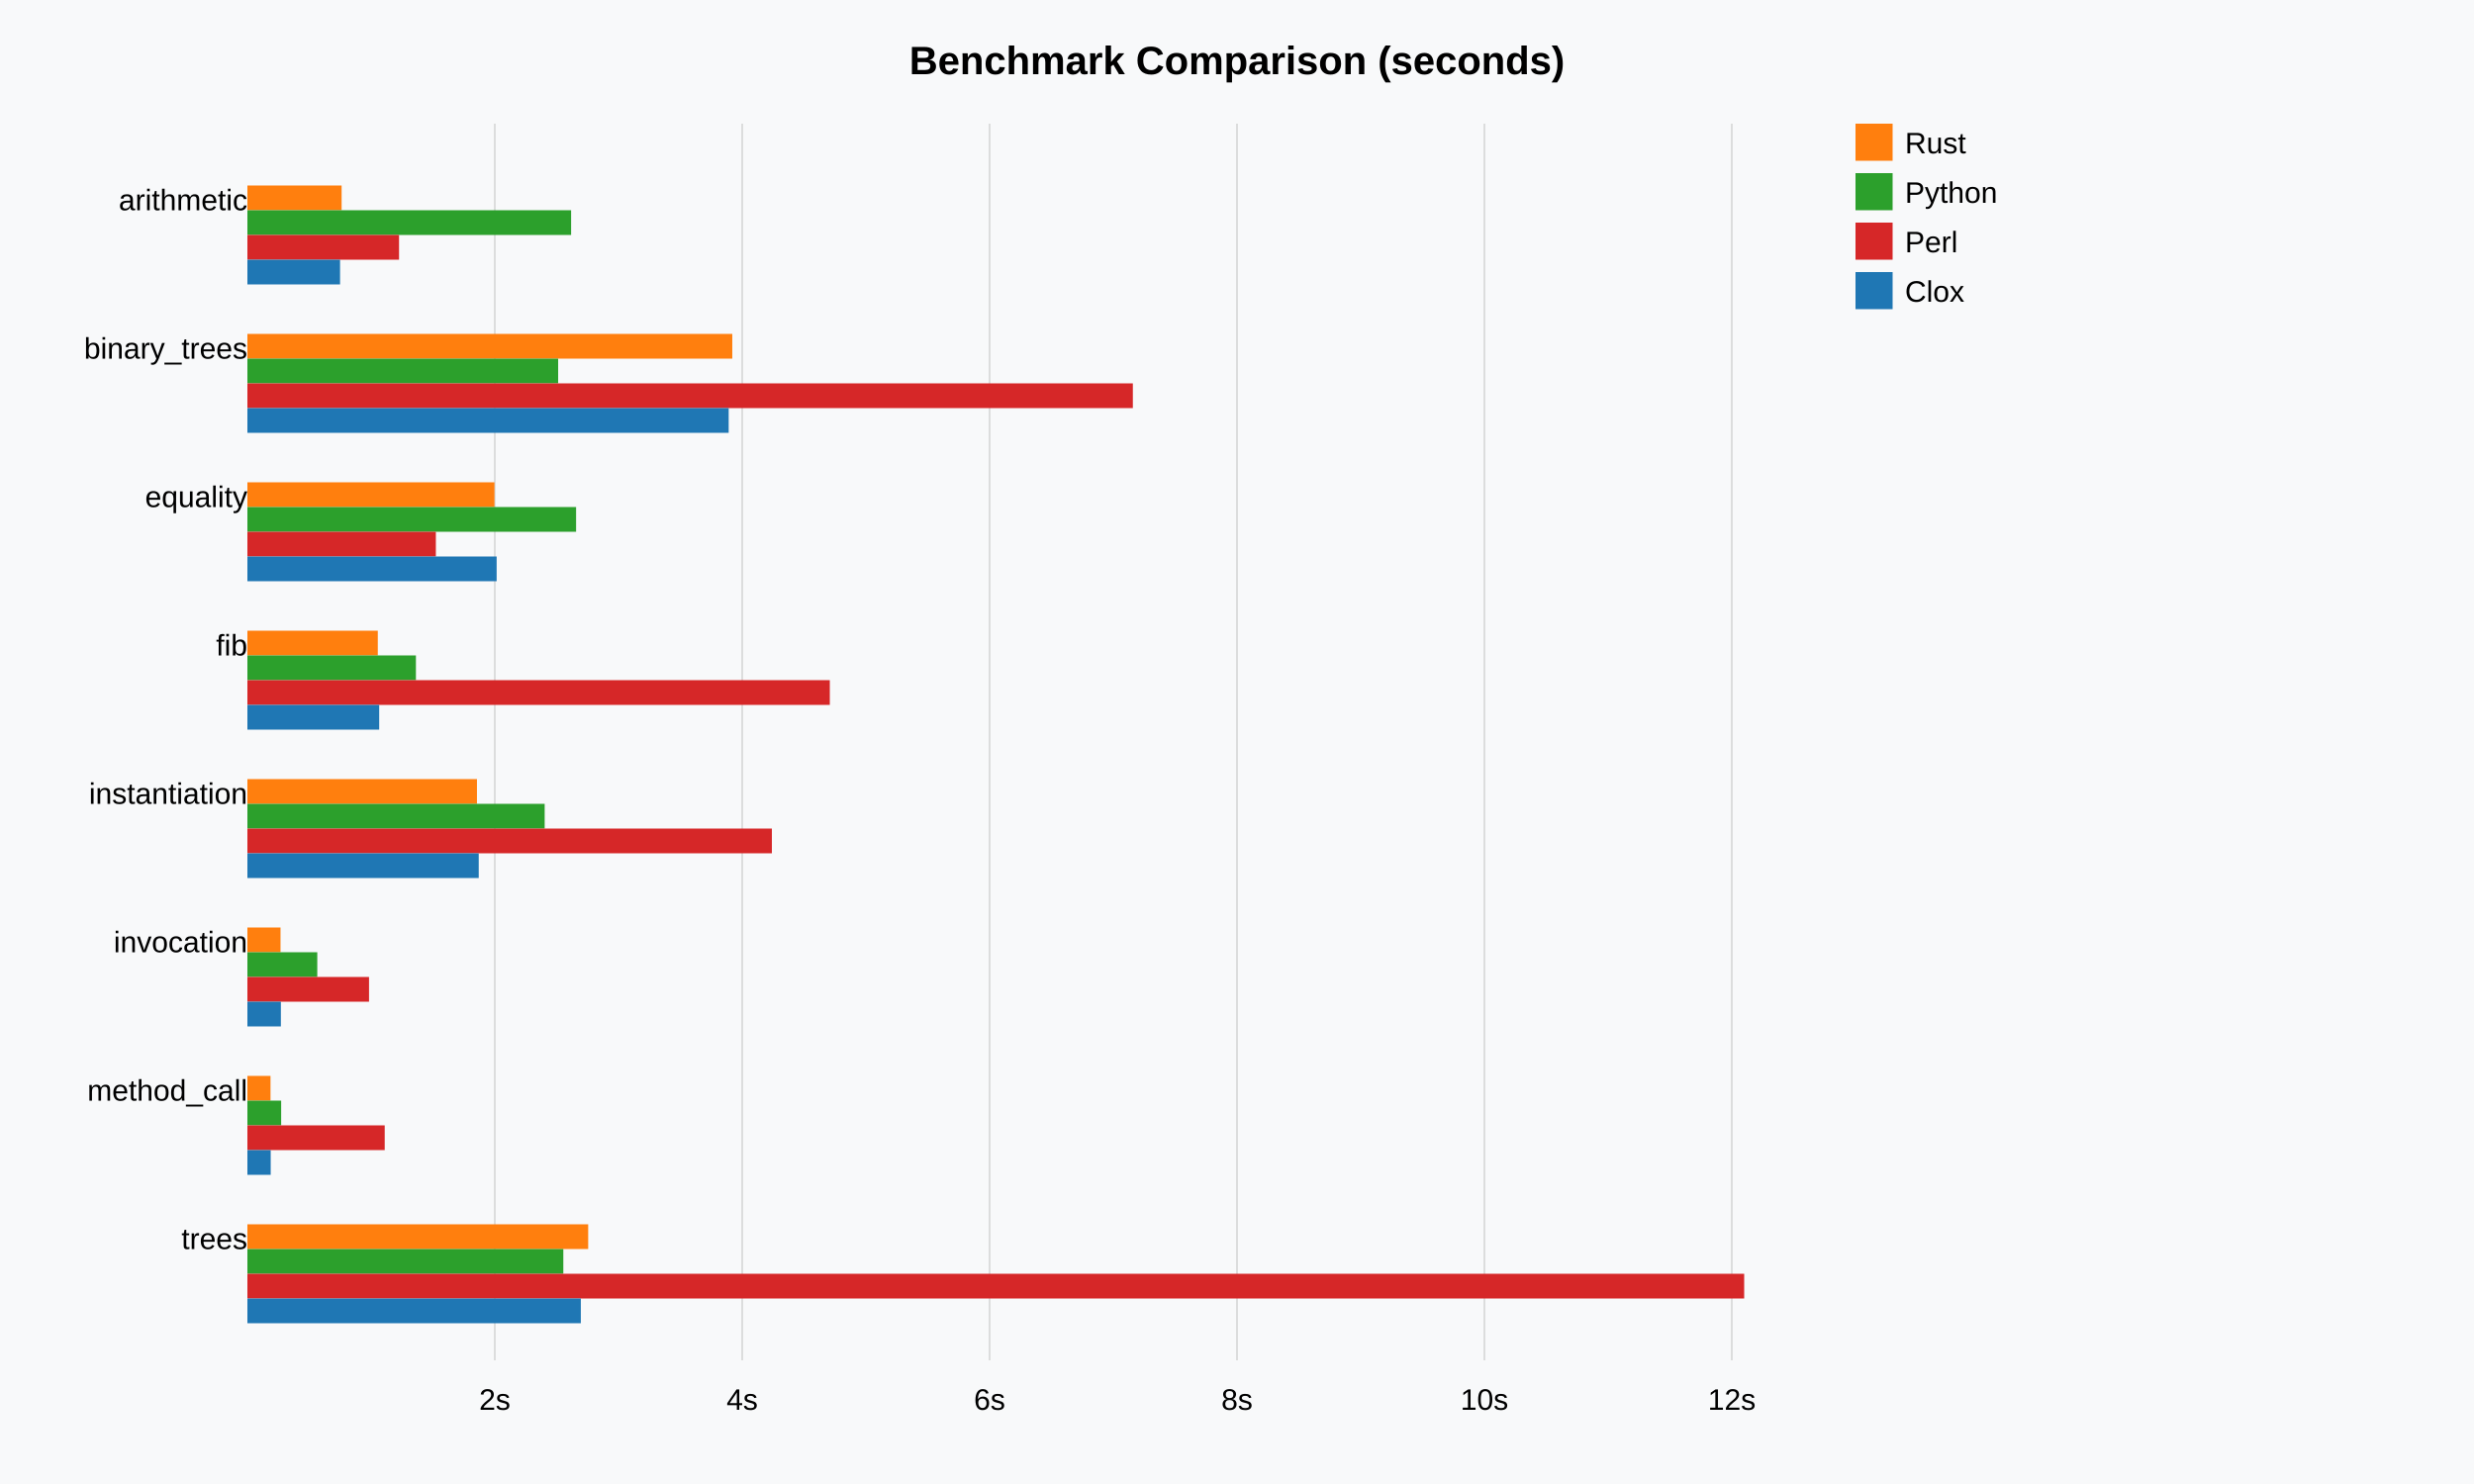
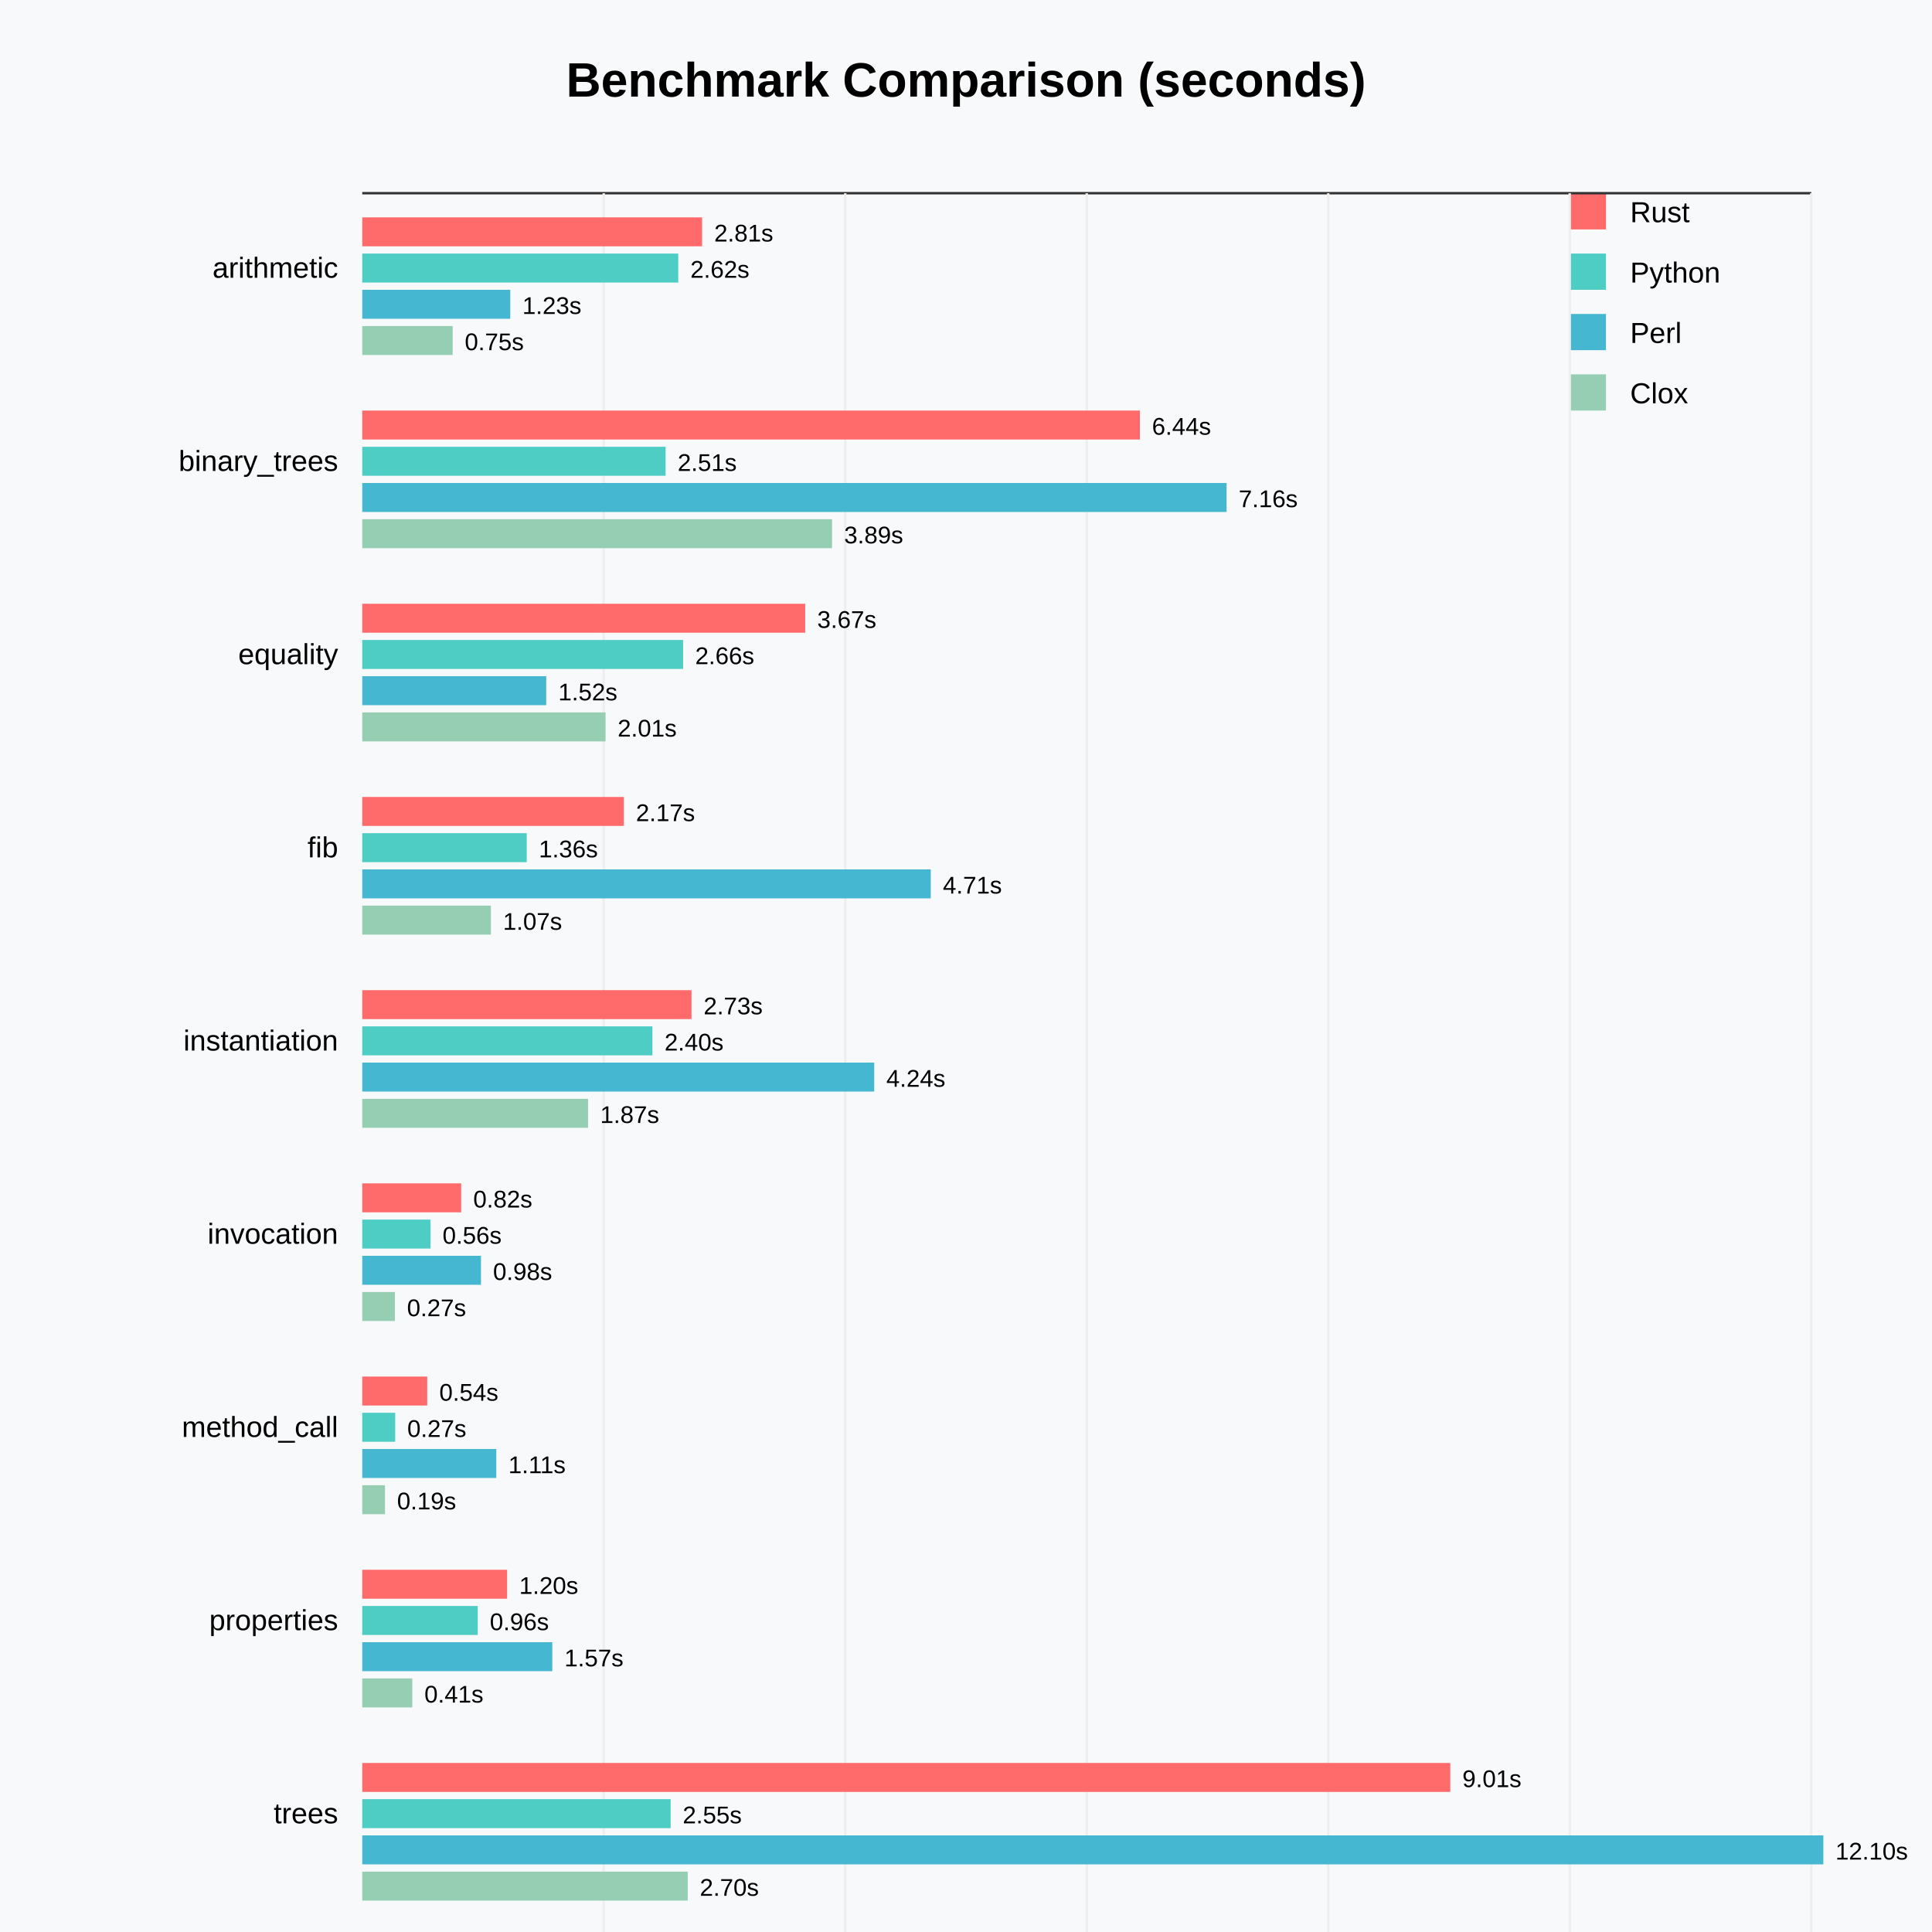
- <svg xmlns="http://www.w3.org/2000/svg" viewBox="0 0 1000 600">
-   <style>
-         .label { font-family: Arial; font-size: 12px; }
-         .title { font-family: Arial; font-size: 16px; font-weight: bold; }
-         .legend { font-family: Arial; font-size: 12px; }
-     </style>
-   <rect width="1000" height="600" fill="#f8f9fa" />
-   <text x="500" y="30" text-anchor="middle" class="title">Benchmark Comparison (seconds)</text>
-   <rect x="750" y="50" width="15" height="15" fill="#ff7f0e" />
-   <text x="770" y="62" class="legend">Rust</text>
-   <rect x="750" y="70" width="15" height="15" fill="#2ca02c" />
-   <text x="770" y="82" class="legend">Python</text>
-   <rect x="750" y="90" width="15" height="15" fill="#d62728" />
-   <text x="770" y="102" class="legend">Perl</text>
-   <rect x="750" y="110" width="15" height="15" fill="#1f77b4" />
-   <text x="770" y="122" class="legend">Clox</text>
-   <g fill="none" stroke="#ccc" stroke-width="0.5">
-     <line x1="200" y1="50" x2="200" y2="550" />
-     <line x1="300" y1="50" x2="300" y2="550" />
-     <line x1="400" y1="50" x2="400" y2="550" />
-     <line x1="500" y1="50" x2="500" y2="550" />
-     <line x1="600" y1="50" x2="600" y2="550" />
-     <line x1="700" y1="50" x2="700" y2="550" />
+ <svg xmlns="http://www.w3.org/2000/svg" viewBox="0 0 800 800">
+   <rect width="800" height="800" fill="#f8f9fa" />
+   <text x="400" y="40" text-anchor="middle" font-size="20" font-weight="bold" font-family="Arial">Benchmark Comparison (seconds)</text>
+   <g transform="translate(650, 80)">
+     <rect width="15" height="15" fill="#ff6b6b" />
+     <text x="25" y="12" font-family="Arial" font-size="12">Rust</text>
+     <rect y="25" width="15" height="15" fill="#4ecdc4" />
+     <text x="25" y="37" font-family="Arial" font-size="12">Python</text>
+     <rect y="50" width="15" height="15" fill="#45b7d1" />
+     <text x="25" y="62" font-family="Arial" font-size="12">Perl</text>
+     <rect y="75" width="15" height="15" fill="#96ceb4" />
+     <text x="25" y="87" font-family="Arial" font-size="12">Clox</text>
  </g>
-   <text x="200" y="570" text-anchor="middle" class="label">2s</text>
-   <text x="300" y="570" text-anchor="middle" class="label">4s</text>
-   <text x="400" y="570" text-anchor="middle" class="label">6s</text>
-   <text x="500" y="570" text-anchor="middle" class="label">8s</text>
-   <text x="600" y="570" text-anchor="middle" class="label">10s</text>
-   <text x="700" y="570" text-anchor="middle" class="label">12s</text>
-   <g transform="translate(100, 60)">
-     <text x="0" y="25" text-anchor="end" class="label">arithmetic</text>
-     <rect x="0" y="15" width="38.08" height="10" fill="#ff7f0e" />
-     <rect x="0" y="25" width="130.85" height="10" fill="#2ca02c" />
-     <rect x="0" y="35" width="61.295" height="10" fill="#d62728" />
-     <rect x="0" y="45" width="37.45" height="10" fill="#1f77b4" />
-     <text x="0" y="85" text-anchor="end" class="label">binary_trees</text>
-     <rect x="0" y="75" width="195.99" height="10" fill="#ff7f0e" />
-     <rect x="0" y="85" width="125.605" height="10" fill="#2ca02c" />
-     <rect x="0" y="95" width="357.9" height="10" fill="#d62728" />
-     <rect x="0" y="105" width="194.53" height="10" fill="#1f77b4" />
-     <text x="0" y="145" text-anchor="end" class="label">equality</text>
-     <rect x="0" y="135" width="99.86" height="10" fill="#ff7f0e" />
-     <rect x="0" y="145" width="132.86" height="10" fill="#2ca02c" />
-     <rect x="0" y="155" width="76.175" height="10" fill="#d62728" />
-     <rect x="0" y="165" width="100.745" height="10" fill="#1f77b4" />
-     <text x="0" y="205" text-anchor="end" class="label">fib</text>
-     <rect x="0" y="195" width="52.705" height="10" fill="#ff7f0e" />
-     <rect x="0" y="205" width="68.115" height="10" fill="#2ca02c" />
-     <rect x="0" y="215" width="235.41" height="10" fill="#d62728" />
-     <rect x="0" y="225" width="53.27" height="10" fill="#1f77b4" />
-     <text x="0" y="265" text-anchor="end" class="label">instantiation</text>
-     <rect x="0" y="255" width="92.79" height="10" fill="#ff7f0e" />
-     <rect x="0" y="265" width="120.155" height="10" fill="#2ca02c" />
-     <rect x="0" y="275" width="212" height="10" fill="#d62728" />
-     <rect x="0" y="285" width="93.505" height="10" fill="#1f77b4" />
-     <text x="0" y="325" text-anchor="end" class="label">invocation</text>
-     <rect x="0" y="315" width="13.385" height="10" fill="#ff7f0e" />
-     <rect x="0" y="325" width="28.245" height="10" fill="#2ca02c" />
-     <rect x="0" y="335" width="49.16" height="10" fill="#d62728" />
-     <rect x="0" y="345" width="13.53" height="10" fill="#1f77b4" />
-     <text x="0" y="385" text-anchor="end" class="label">method_call</text>
-     <rect x="0" y="375" width="9.34" height="10" fill="#ff7f0e" />
-     <rect x="0" y="385" width="13.645" height="10" fill="#2ca02c" />
-     <rect x="0" y="395" width="55.5" height="10" fill="#d62728" />
-     <rect x="0" y="405" width="9.415" height="10" fill="#1f77b4" />
-     <text x="0" y="445" text-anchor="end" class="label">trees</text>
-     <rect x="0" y="435" width="137.75" height="10" fill="#ff7f0e" />
-     <rect x="0" y="445" width="127.695" height="10" fill="#2ca02c" />
-     <rect x="0" y="455" width="605.005" height="10" fill="#d62728" />
-     <rect x="0" y="465" width="134.775" height="10" fill="#1f77b4" />
+   <g transform="translate(150, 80)">
+     <text x="-10" y="35" text-anchor="end" font-family="Arial" font-size="12">arithmetic</text>
+     <text x="-10" y="115" text-anchor="end" font-family="Arial" font-size="12">binary_trees</text>
+     <text x="-10" y="195" text-anchor="end" font-family="Arial" font-size="12">equality</text>
+     <text x="-10" y="275" text-anchor="end" font-family="Arial" font-size="12">fib</text>
+     <text x="-10" y="355" text-anchor="end" font-family="Arial" font-size="12">instantiation</text>
+     <text x="-10" y="435" text-anchor="end" font-family="Arial" font-size="12">invocation</text>
+     <text x="-10" y="515" text-anchor="end" font-family="Arial" font-size="12">method_call</text>
+     <text x="-10" y="595" text-anchor="end" font-family="Arial" font-size="12">properties</text>
+     <text x="-10" y="675" text-anchor="end" font-family="Arial" font-size="12">trees</text>
+     <text x="-10" y="755" text-anchor="end" font-family="Arial" font-size="12">zoo</text>
+     <line x1="0" y1="0" x2="600" y2="0" stroke="#333" stroke-width="1" />
+     <line x1="0" y1="780" x2="600" y2="780" stroke="#333" stroke-width="1" />
+     <g transform="translate(0, 795)">
+       <text x="0" text-anchor="middle" font-family="Arial" font-size="10">0s</text>
+       <text x="100" text-anchor="middle" font-family="Arial" font-size="10">2s</text>
+       <text x="200" text-anchor="middle" font-family="Arial" font-size="10">4s</text>
+       <text x="300" text-anchor="middle" font-family="Arial" font-size="10">6s</text>
+       <text x="400" text-anchor="middle" font-family="Arial" font-size="10">8s</text>
+       <text x="500" text-anchor="middle" font-family="Arial" font-size="10">10s</text>
+       <text x="600" text-anchor="middle" font-family="Arial" font-size="10">12s</text>
+     </g>
+     <g stroke="#eee" stroke-width="1">
+       <line x1="100" y1="0" x2="100" y2="780" />
+       <line x1="200" y1="0" x2="200" y2="780" />
+       <line x1="300" y1="0" x2="300" y2="780" />
+       <line x1="400" y1="0" x2="400" y2="780" />
+       <line x1="500" y1="0" x2="500" y2="780" />
+       <line x1="600" y1="0" x2="600" y2="780" />
+     </g>
+     <g>
+       <rect x="0" y="10" width="140.73" height="12" fill="#ff6b6b" />
+       <text x="145.73" y="20" font-family="Arial" font-size="10">2.81s</text>
+       <rect x="0" y="25" width="130.85" height="12" fill="#4ecdc4" />
+       <text x="135.85" y="35" font-family="Arial" font-size="10">2.62s</text>
+       <rect x="0" y="40" width="61.295" height="12" fill="#45b7d1" />
+       <text x="66.295" y="50" font-family="Arial" font-size="10">1.23s</text>
+       <rect x="0" y="55" width="37.45" height="12" fill="#96ceb4" />
+       <text x="42.45" y="65" font-family="Arial" font-size="10">0.75s</text>
+     </g>
+     <g>
+       <rect x="0" y="90" width="322" height="12" fill="#ff6b6b" />
+       <text x="327" y="100" font-family="Arial" font-size="10">6.44s</text>
+       <rect x="0" y="105" width="125.605" height="12" fill="#4ecdc4" />
+       <text x="130.605" y="115" font-family="Arial" font-size="10">2.51s</text>
+       <rect x="0" y="120" width="357.9" height="12" fill="#45b7d1" />
+       <text x="362.9" y="130" font-family="Arial" font-size="10">7.16s</text>
+       <rect x="0" y="135" width="194.53" height="12" fill="#96ceb4" />
+       <text x="199.53" y="145" font-family="Arial" font-size="10">3.89s</text>
+     </g>
+     <g>
+       <rect x="0" y="170" width="183.415" height="12" fill="#ff6b6b" />
+       <text x="188.415" y="180" font-family="Arial" font-size="10">3.67s</text>
+       <rect x="0" y="185" width="132.86" height="12" fill="#4ecdc4" />
+       <text x="137.86" y="195" font-family="Arial" font-size="10">2.66s</text>
+       <rect x="0" y="200" width="76.175" height="12" fill="#45b7d1" />
+       <text x="81.175" y="210" font-family="Arial" font-size="10">1.52s</text>
+       <rect x="0" y="215" width="100.745" height="12" fill="#96ceb4" />
+       <text x="105.745" y="225" font-family="Arial" font-size="10">2.01s</text>
+     </g>
+     <g>
+       <rect x="0" y="250" width="108.32" height="12" fill="#ff6b6b" />
+       <text x="113.32" y="260" font-family="Arial" font-size="10">2.17s</text>
+       <rect x="0" y="265" width="68.115" height="12" fill="#4ecdc4" />
+       <text x="73.115" y="275" font-family="Arial" font-size="10">1.36s</text>
+       <rect x="0" y="280" width="235.41" height="12" fill="#45b7d1" />
+       <text x="240.41" y="290" font-family="Arial" font-size="10">4.71s</text>
+       <rect x="0" y="295" width="53.27" height="12" fill="#96ceb4" />
+       <text x="58.27" y="305" font-family="Arial" font-size="10">1.07s</text>
+     </g>
+     <g>
+       <rect x="0" y="330" width="136.345" height="12" fill="#ff6b6b" />
+       <text x="141.345" y="340" font-family="Arial" font-size="10">2.73s</text>
+       <rect x="0" y="345" width="120.155" height="12" fill="#4ecdc4" />
+       <text x="125.155" y="355" font-family="Arial" font-size="10">2.40s</text>
+       <rect x="0" y="360" width="212" height="12" fill="#45b7d1" />
+       <text x="217" y="370" font-family="Arial" font-size="10">4.24s</text>
+       <rect x="0" y="375" width="93.505" height="12" fill="#96ceb4" />
+       <text x="98.505" y="385" font-family="Arial" font-size="10">1.87s</text>
+     </g>
+     <g>
+       <rect x="0" y="410" width="40.96" height="12" fill="#ff6b6b" />
+       <text x="45.96" y="420" font-family="Arial" font-size="10">0.82s</text>
+       <rect x="0" y="425" width="28.245" height="12" fill="#4ecdc4" />
+       <text x="33.245" y="435" font-family="Arial" font-size="10">0.56s</text>
+       <rect x="0" y="440" width="49.16" height="12" fill="#45b7d1" />
+       <text x="54.16" y="450" font-family="Arial" font-size="10">0.98s</text>
+       <rect x="0" y="455" width="13.53" height="12" fill="#96ceb4" />
+       <text x="18.53" y="465" font-family="Arial" font-size="10">0.27s</text>
+     </g>
+     <g>
+       <rect x="0" y="490" width="26.905" height="12" fill="#ff6b6b" />
+       <text x="31.905" y="500" font-family="Arial" font-size="10">0.54s</text>
+       <rect x="0" y="505" width="13.645" height="12" fill="#4ecdc4" />
+       <text x="18.645" y="515" font-family="Arial" font-size="10">0.27s</text>
+       <rect x="0" y="520" width="55.5" height="12" fill="#45b7d1" />
+       <text x="60.5" y="530" font-family="Arial" font-size="10">1.11s</text>
+       <rect x="0" y="535" width="9.415" height="12" fill="#96ceb4" />
+       <text x="14.415" y="545" font-family="Arial" font-size="10">0.19s</text>
+     </g>
+     <g>
+       <rect x="0" y="570" width="59.985" height="12" fill="#ff6b6b" />
+       <text x="64.985" y="580" font-family="Arial" font-size="10">1.20s</text>
+       <rect x="0" y="585" width="47.825" height="12" fill="#4ecdc4" />
+       <text x="52.825" y="595" font-family="Arial" font-size="10">0.96s</text>
+       <rect x="0" y="600" width="78.7" height="12" fill="#45b7d1" />
+       <text x="83.7" y="610" font-family="Arial" font-size="10">1.57s</text>
+       <rect x="0" y="615" width="20.725" height="12" fill="#96ceb4" />
+       <text x="25.725" y="625" font-family="Arial" font-size="10">0.41s</text>
+     </g>
+     <g>
+       <rect x="0" y="650" width="450.53" height="12" fill="#ff6b6b" />
+       <text x="455.53" y="660" font-family="Arial" font-size="10">9.01s</text>
+       <rect x="0" y="665" width="127.695" height="12" fill="#4ecdc4" />
+       <text x="132.695" y="675" font-family="Arial" font-size="10">2.55s</text>
+       <rect x="0" y="680" width="605.005" height="12" fill="#45b7d1" />
+       <text x="610.005" y="690" font-family="Arial" font-size="10">12.10s</text>
+       <rect x="0" y="695" width="134.775" height="12" fill="#96ceb4" />
+       <text x="139.775" y="705" font-family="Arial" font-size="10">2.70s</text>
+     </g>
+     <g>
+       <rect x="0" y="730" width="46.35" height="12" fill="#ff6b6b" />
+       <text x="51.35" y="740" font-family="Arial" font-size="10">0.93s</text>
+       <rect x="0" y="745" width="36.535" height="12" fill="#4ecdc4" />
+       <text x="41.535" y="755" font-family="Arial" font-size="10">0.73s</text>
+       <rect x="0" y="760" width="61.815" height="12" fill="#45b7d1" />
+       <text x="66.815" y="770" font-family="Arial" font-size="10">1.24s</text>
+       <rect x="0" y="775" width="15.52" height="12" fill="#96ceb4" />
+       <text x="20.52" y="785" font-family="Arial" font-size="10">0.31s</text>
+     </g>
  </g>
</svg>
